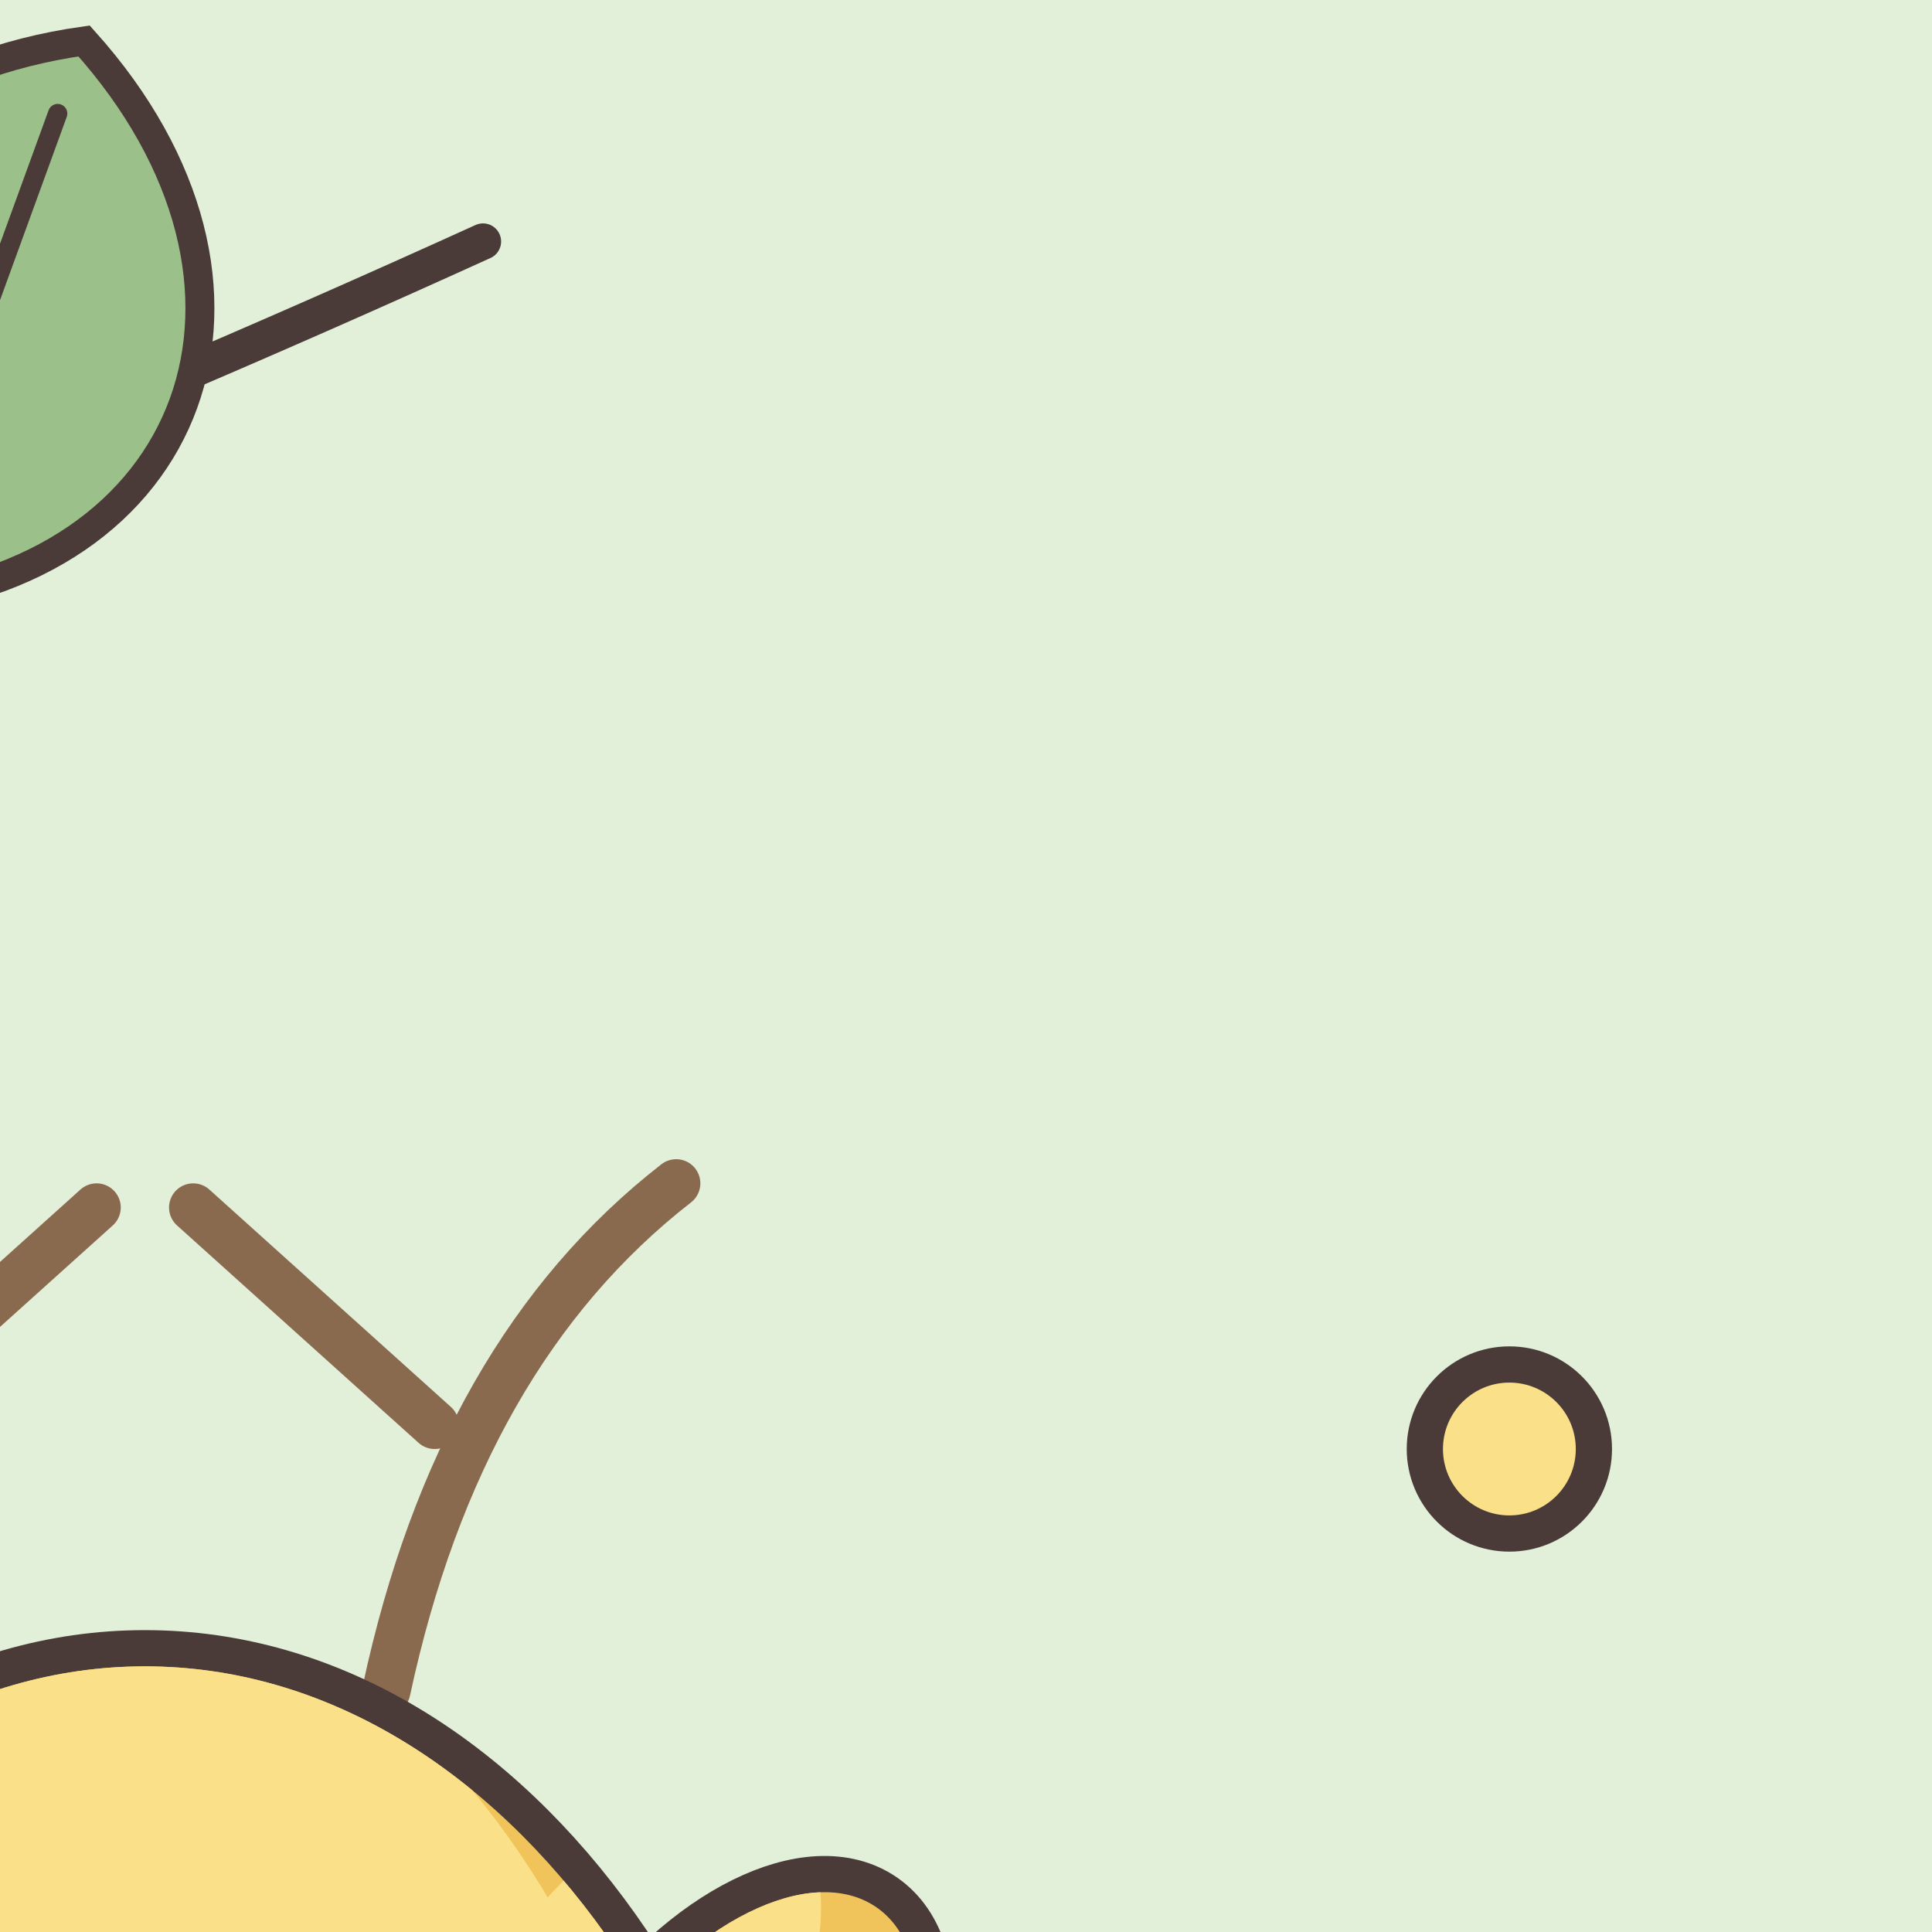
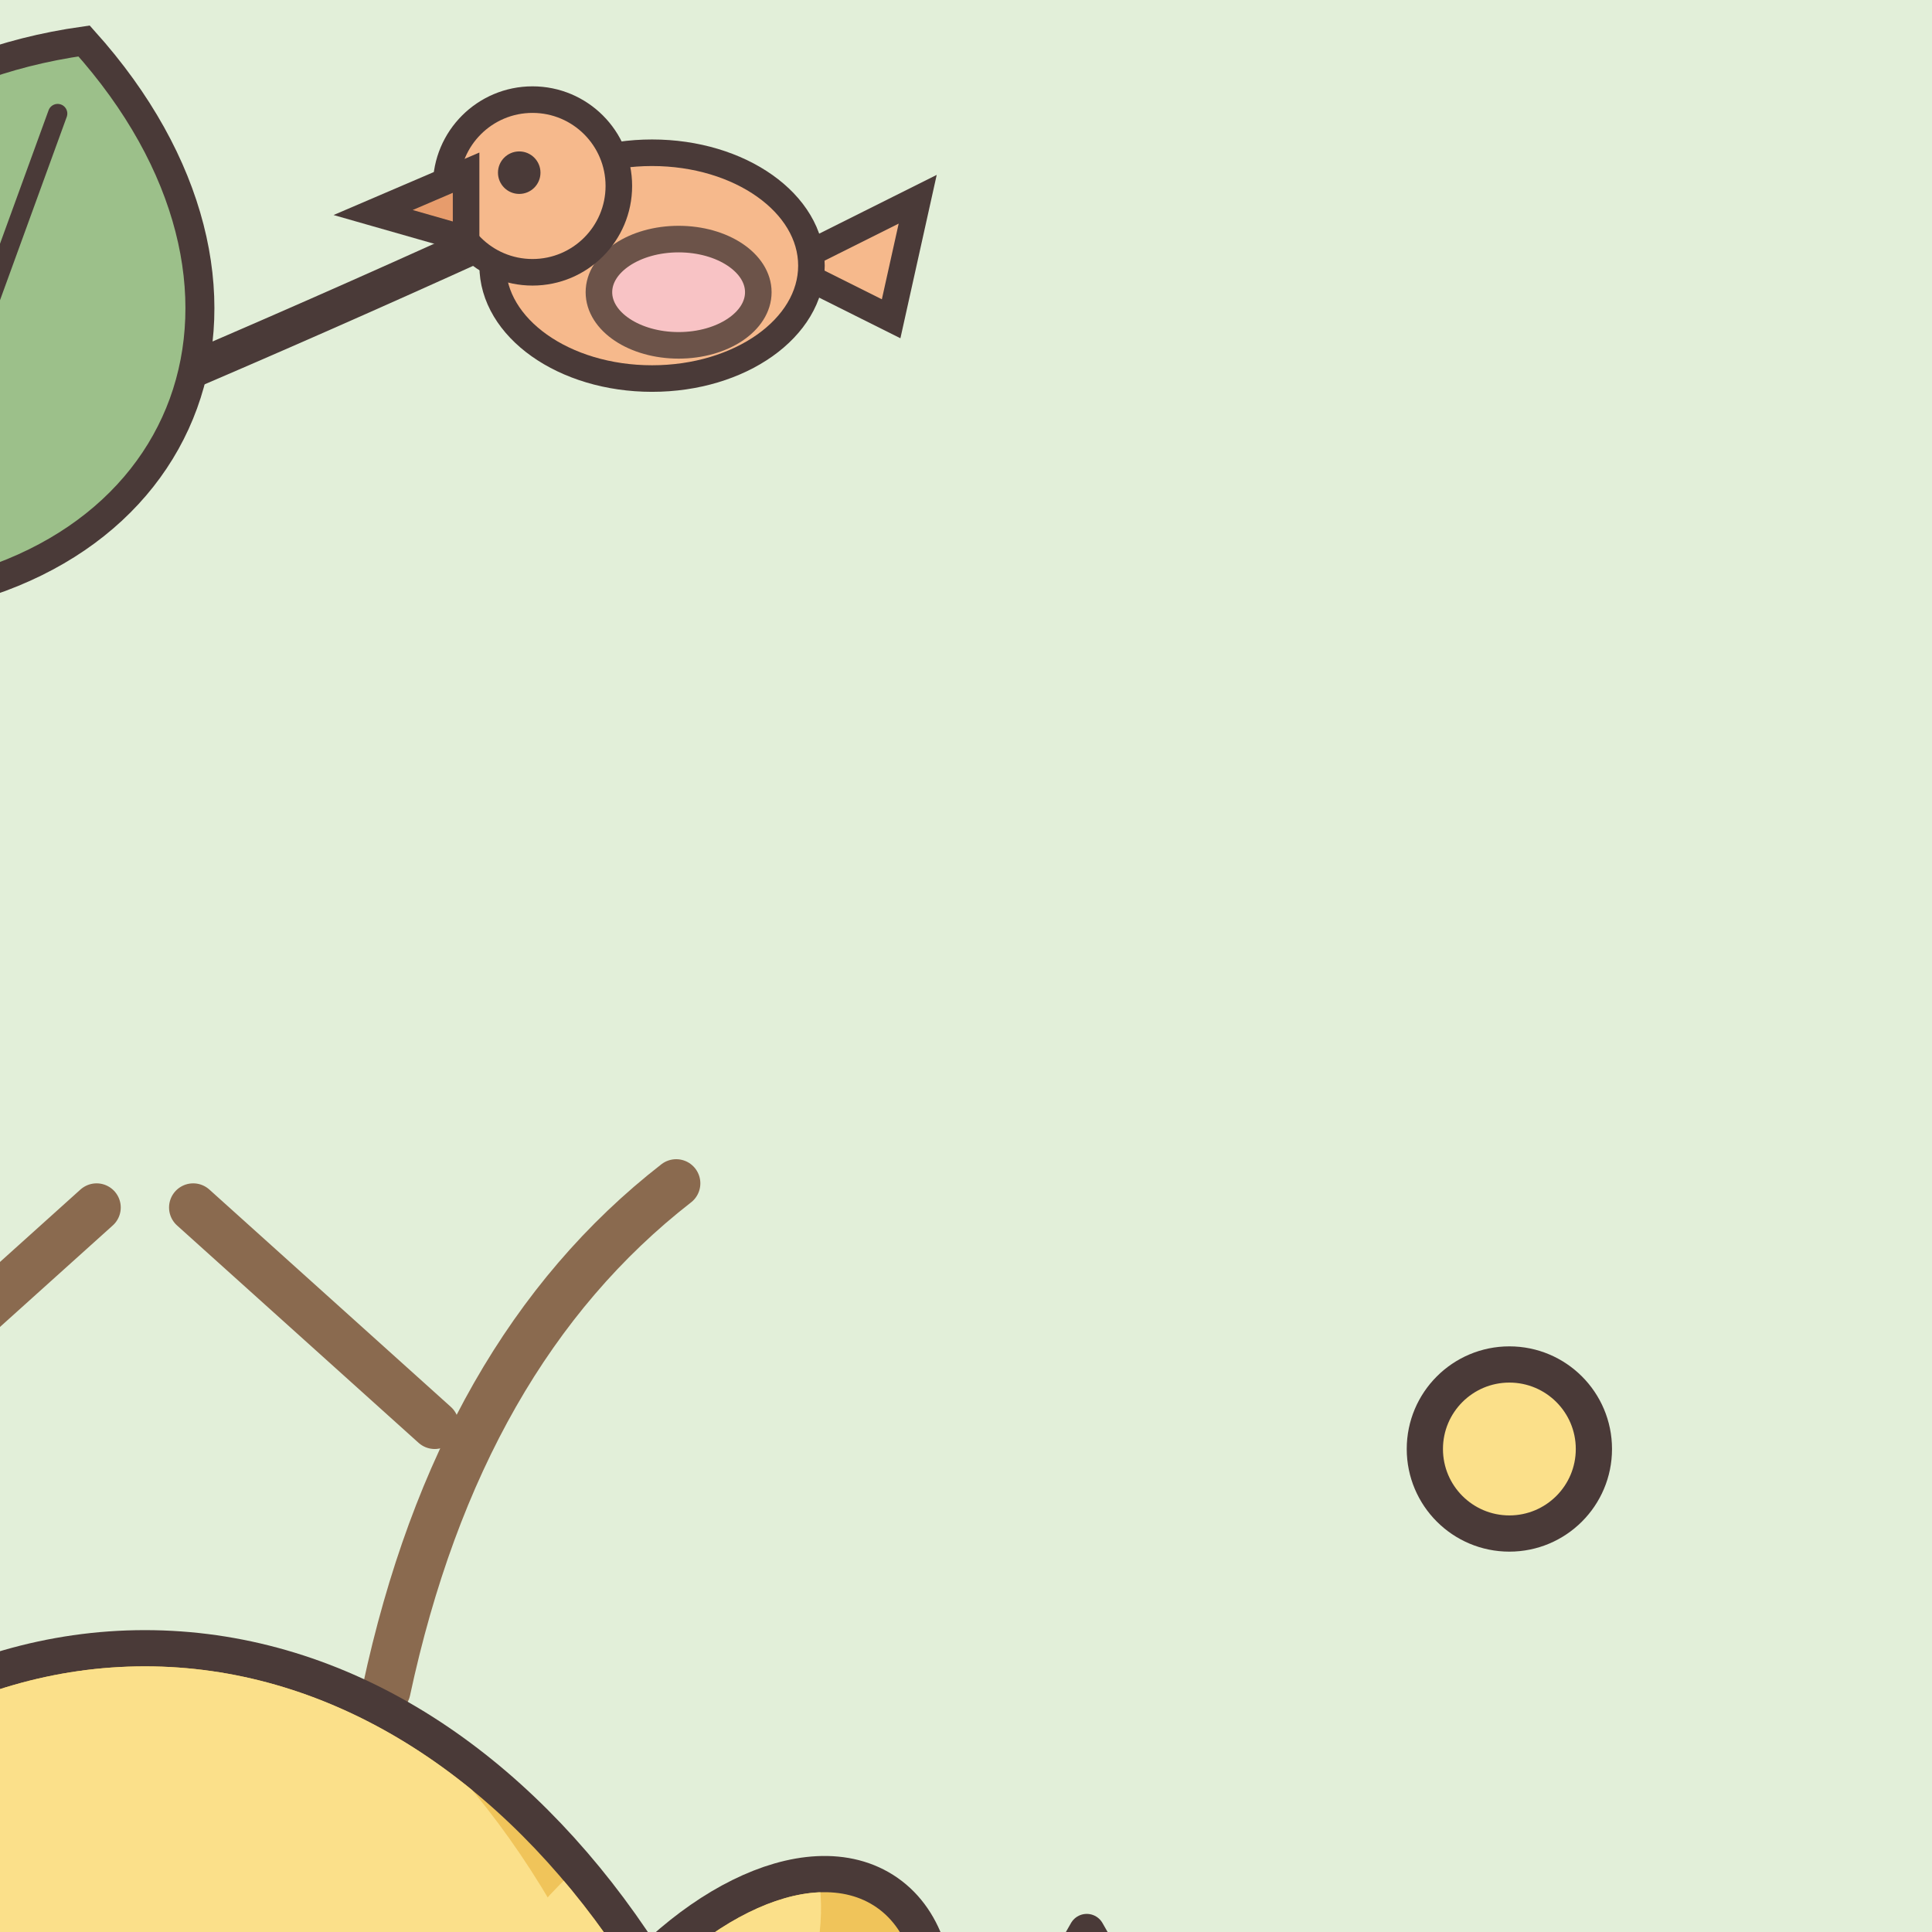
<svg xmlns="http://www.w3.org/2000/svg" width="160" height="160" viewBox="160 0 160 160">
  <rect width="320" height="320" fill="#e2efd9" />
+   <g transform="translate(250 238) scale(1.5)">
+     <rect x="-4" y="22" width="8" height="12" fill="#8a6a4f" stroke="#4a3a38" stroke-width="2" />
+     <path d="M0 -52L-16 -24H-8L-22 -2H-10L-26 22H26L10 -2H22L8 -24H16Z" fill="#bfe6d4" stroke="#4a3a38" stroke-width="2" stroke-linejoin="round" />
+   </g>
+   <g transform="translate(30 250) scale(1.2)">
+     <rect x="-4" y="22" width="8" height="12" fill="#8a6a4f" stroke="#4a3a38" stroke-width="2" />
+     <path d="M0 -52L-16 -24H-8L-22 -2H-10L-26 22H26L10 -2H22L8 -24H16Z" fill="#bfe6d4" stroke="#4a3a38" stroke-width="2" stroke-linejoin="round" />
+   </g>
+   <path d="M0 240Q80 214 170 236T320 224V320H0Z" fill="#bfe6d4" />
  <path d="M-10 90Q90 70 200 20" fill="none" stroke="#4a3a38" stroke-width="3" stroke-linecap="round" stroke-linejoin="round" />
  <g transform="translate(30 82) rotate(-75) scale(0.8)">
    <path d="M0 0C14-30 46-30 62 0C46 30 14 30 0 0Z" fill="#9cc08a" stroke="#4a3a38" stroke-width="3" />
    <path d="M4 0H54" fill="none" stroke="#4a3a38" stroke-width="2" stroke-linecap="round" stroke-linejoin="round" />
  </g>
  <g transform="translate(90 70) rotate(60) scale(0.8)">
    <path d="M0 0C14-30 46-30 62 0C46 30 14 30 0 0Z" fill="#9cc08a" stroke="#4a3a38" stroke-width="3" />
    <path d="M4 0H54" fill="none" stroke="#4a3a38" stroke-width="2" stroke-linecap="round" stroke-linejoin="round" />
  </g>
  <g transform="translate(150 50) rotate(-70) scale(0.8)">
    <path d="M0 0C14-30 46-30 62 0C46 30 14 30 0 0Z" fill="#9cc08a" stroke="#4a3a38" stroke-width="3" />
    <path d="M4 0H54" fill="none" stroke="#4a3a38" stroke-width="2" stroke-linecap="round" stroke-linejoin="round" />
  </g>
-   <circle cx="40" cy="190" r="8" fill="#f6b98c" stroke="#4a3a38" stroke-width="3" />
+   <g transform="translate(44 56) scale(1.1)">
+     <circle r="9" fill="#e8788f" stroke="#4a3a38" stroke-width="2" />
+     <path d="M-6 -7a8 8 0 0 1 12 0Z" fill="#4a3a38" />
+     <path d="M0 -7V9" fill="none" stroke="#4a3a38" stroke-width="2" stroke-linecap="round" stroke-linejoin="round" />
+     <circle cx="-4" cy="1" r="1.8" fill="#4a3a38" />
+     <circle cx="4" cy="2" r="1.8" fill="#4a3a38" />
+   </g>
+   <g transform="translate(214 22) scale(1.1)">
+     <g transform="scale(-1 1)">
+       <path d="M-10 0L-20 -5L-18 4Z" fill="#f6b98c" stroke="#4a3a38" stroke-width="2" />
+       <ellipse rx="12" ry="8.5" fill="#f6b98c" stroke="#4a3a38" stroke-width="2" />
+       <circle cx="9" cy="-6" r="6.5" fill="#f6b98c" stroke="#4a3a38" stroke-width="2" />
+       <path d="M14 -7L21 -4L14 -2Z" fill="#e79c6c" stroke="#4a3a38" stroke-width="2" />
+       <ellipse cx="-2" cy="2" rx="6" ry="4" fill="#f9c6d3" stroke="#4a3a38" stroke-width="2" opacity=".8" />
+       <circle cx="10" cy="-7" r="1.6" fill="#4a3a38" />
+     </g>
+   </g>
  <circle cx="285" cy="120" r="7" fill="#fbe08a" stroke="#4a3a38" stroke-width="3" />
-   <circle cx="270" cy="220" r="6" fill="#f4a9bd" stroke="#4a3a38" stroke-width="3" />
+   <circle cx="60" cy="160" r="6" fill="#f4a9bd" stroke="#4a3a38" stroke-width="3" />
  <path d="M0 300Q90 270 190 298T320 290V320H0Z" fill="#9cc08a" stroke="#4a3a38" stroke-width="3" />
+   <g transform="translate(30 296) scale(1.2)">
+     <path d="M-7 0V-14H7V0Q0 4 -7 0Z" fill="#fffaf1" stroke="#4a3a38" stroke-width="2" />
+     <path d="M-20 -14A20 16 0 0 1 20 -14Z" fill="#e8788f" stroke="#4a3a38" stroke-width="2" />
+     <circle cx="-8" cy="-22" r="3" fill="#fff" />
+     <circle cx="6" cy="-26" r="2.5" fill="#fff" />
+     <circle cx="12" cy="-19" r="2" fill="#fff" />
+   </g>
+   <g transform="translate(64 304) scale(0.8)">
+     <path d="M-7 0V-14H7V0Q0 4 -7 0Z" fill="#fffaf1" stroke="#4a3a38" stroke-width="2" />
+     <path d="M-20 -14A20 16 0 0 1 20 -14Z" fill="#e79c6c" stroke="#4a3a38" stroke-width="2" />
+     <circle cx="-8" cy="-22" r="3" fill="#fff" />
+     <circle cx="6" cy="-26" r="2.5" fill="#fff" />
+     <circle cx="12" cy="-19" r="2" fill="#fff" />
+   </g>
+   <path d="M120 312q-4-14-10-18M120 312q0-18 2-24M120 312q4-14 12-16" fill="none" stroke="#6f9f6b" stroke-width="3" stroke-linecap="round" stroke-linejoin="round" />
  <path d="M152 140Q146 112 128 98M148 118L168 100M192 140Q198 112 216 98M196 118L176 100" fill="none" stroke="#8a6a4f" stroke-width="4" stroke-linecap="round" stroke-linejoin="round" />
  <g stroke="#4a3a38" stroke-width="6" stroke-linejoin="round" fill="#4a3a38">
    <ellipse cx="172" cy="214" rx="54" ry="76" />
    <ellipse cx="136" cy="296" rx="18" ry="10" />
    <ellipse cx="208" cy="296" rx="18" ry="10" />
    <ellipse cx="124" cy="176" rx="12" ry="22" transform="rotate(-35 124 176)" />
    <ellipse cx="220" cy="176" rx="12" ry="22" transform="rotate(35 220 176)" />
  </g>
  <clipPath id="moss">
    <ellipse cx="172" cy="214" rx="54" ry="76" />
    <ellipse cx="136" cy="296" rx="18" ry="10" />
    <ellipse cx="208" cy="296" rx="18" ry="10" />
    <ellipse cx="124" cy="176" rx="12" ry="22" transform="rotate(-35 124 176)" />
    <ellipse cx="220" cy="176" rx="12" ry="22" transform="rotate(35 220 176)" />
  </clipPath>
  <g clip-path="url(#moss)">
    <rect width="320" height="320" fill="#f0c45a" />
    <g transform="translate(-8 -8)" fill="#fbe08a">
      <ellipse cx="172" cy="214" rx="54" ry="76" />
      <ellipse cx="136" cy="296" rx="18" ry="10" />
      <ellipse cx="208" cy="296" rx="18" ry="10" />
      <ellipse cx="124" cy="176" rx="12" ry="22" transform="rotate(-35 124 176)" />
      <ellipse cx="220" cy="176" rx="12" ry="22" transform="rotate(35 220 176)" />
    </g>
    <ellipse cx="150" cy="170" rx="14" ry="9" fill="#fff" opacity=".5" transform="rotate(-35 150 170)" />
  </g>
  <circle cx="155" cy="196" r="4.5" fill="#4a3a38" />
  <circle cx="156.5" cy="194.5" r="1.35" fill="#fff" />
  <circle cx="189" cy="196" r="4.5" fill="#4a3a38" />
  <circle cx="190.5" cy="194.5" r="1.35" fill="#fff" />
  <ellipse cx="145" cy="206" rx="7" ry="4.5" fill="#e8788f" opacity=".55" />
  <ellipse cx="199" cy="206" rx="7" ry="4.5" fill="#e8788f" opacity=".55" />
  <path d="M164 204Q172 212 180 204" fill="none" stroke="#4a3a38" stroke-width="2.5" stroke-linecap="round" stroke-linejoin="round" />
+   <circle cx="276" cy="298" r="5" fill="#f4a9bd" stroke="#4a3a38" stroke-width="3" />
+   <circle cx="292" cy="306" r="4" fill="#fbe08a" stroke="#4a3a38" stroke-width="3" />
+   <ellipse cx="258" cy="306" rx="12" ry="6" fill="#d8ccf2" stroke="#4a3a38" stroke-width="2" />
+   <ellipse cx="300" cy="238" rx="8" ry="5" fill="#d8ccf2" stroke="#4a3a38" stroke-width="2" />
</svg>
